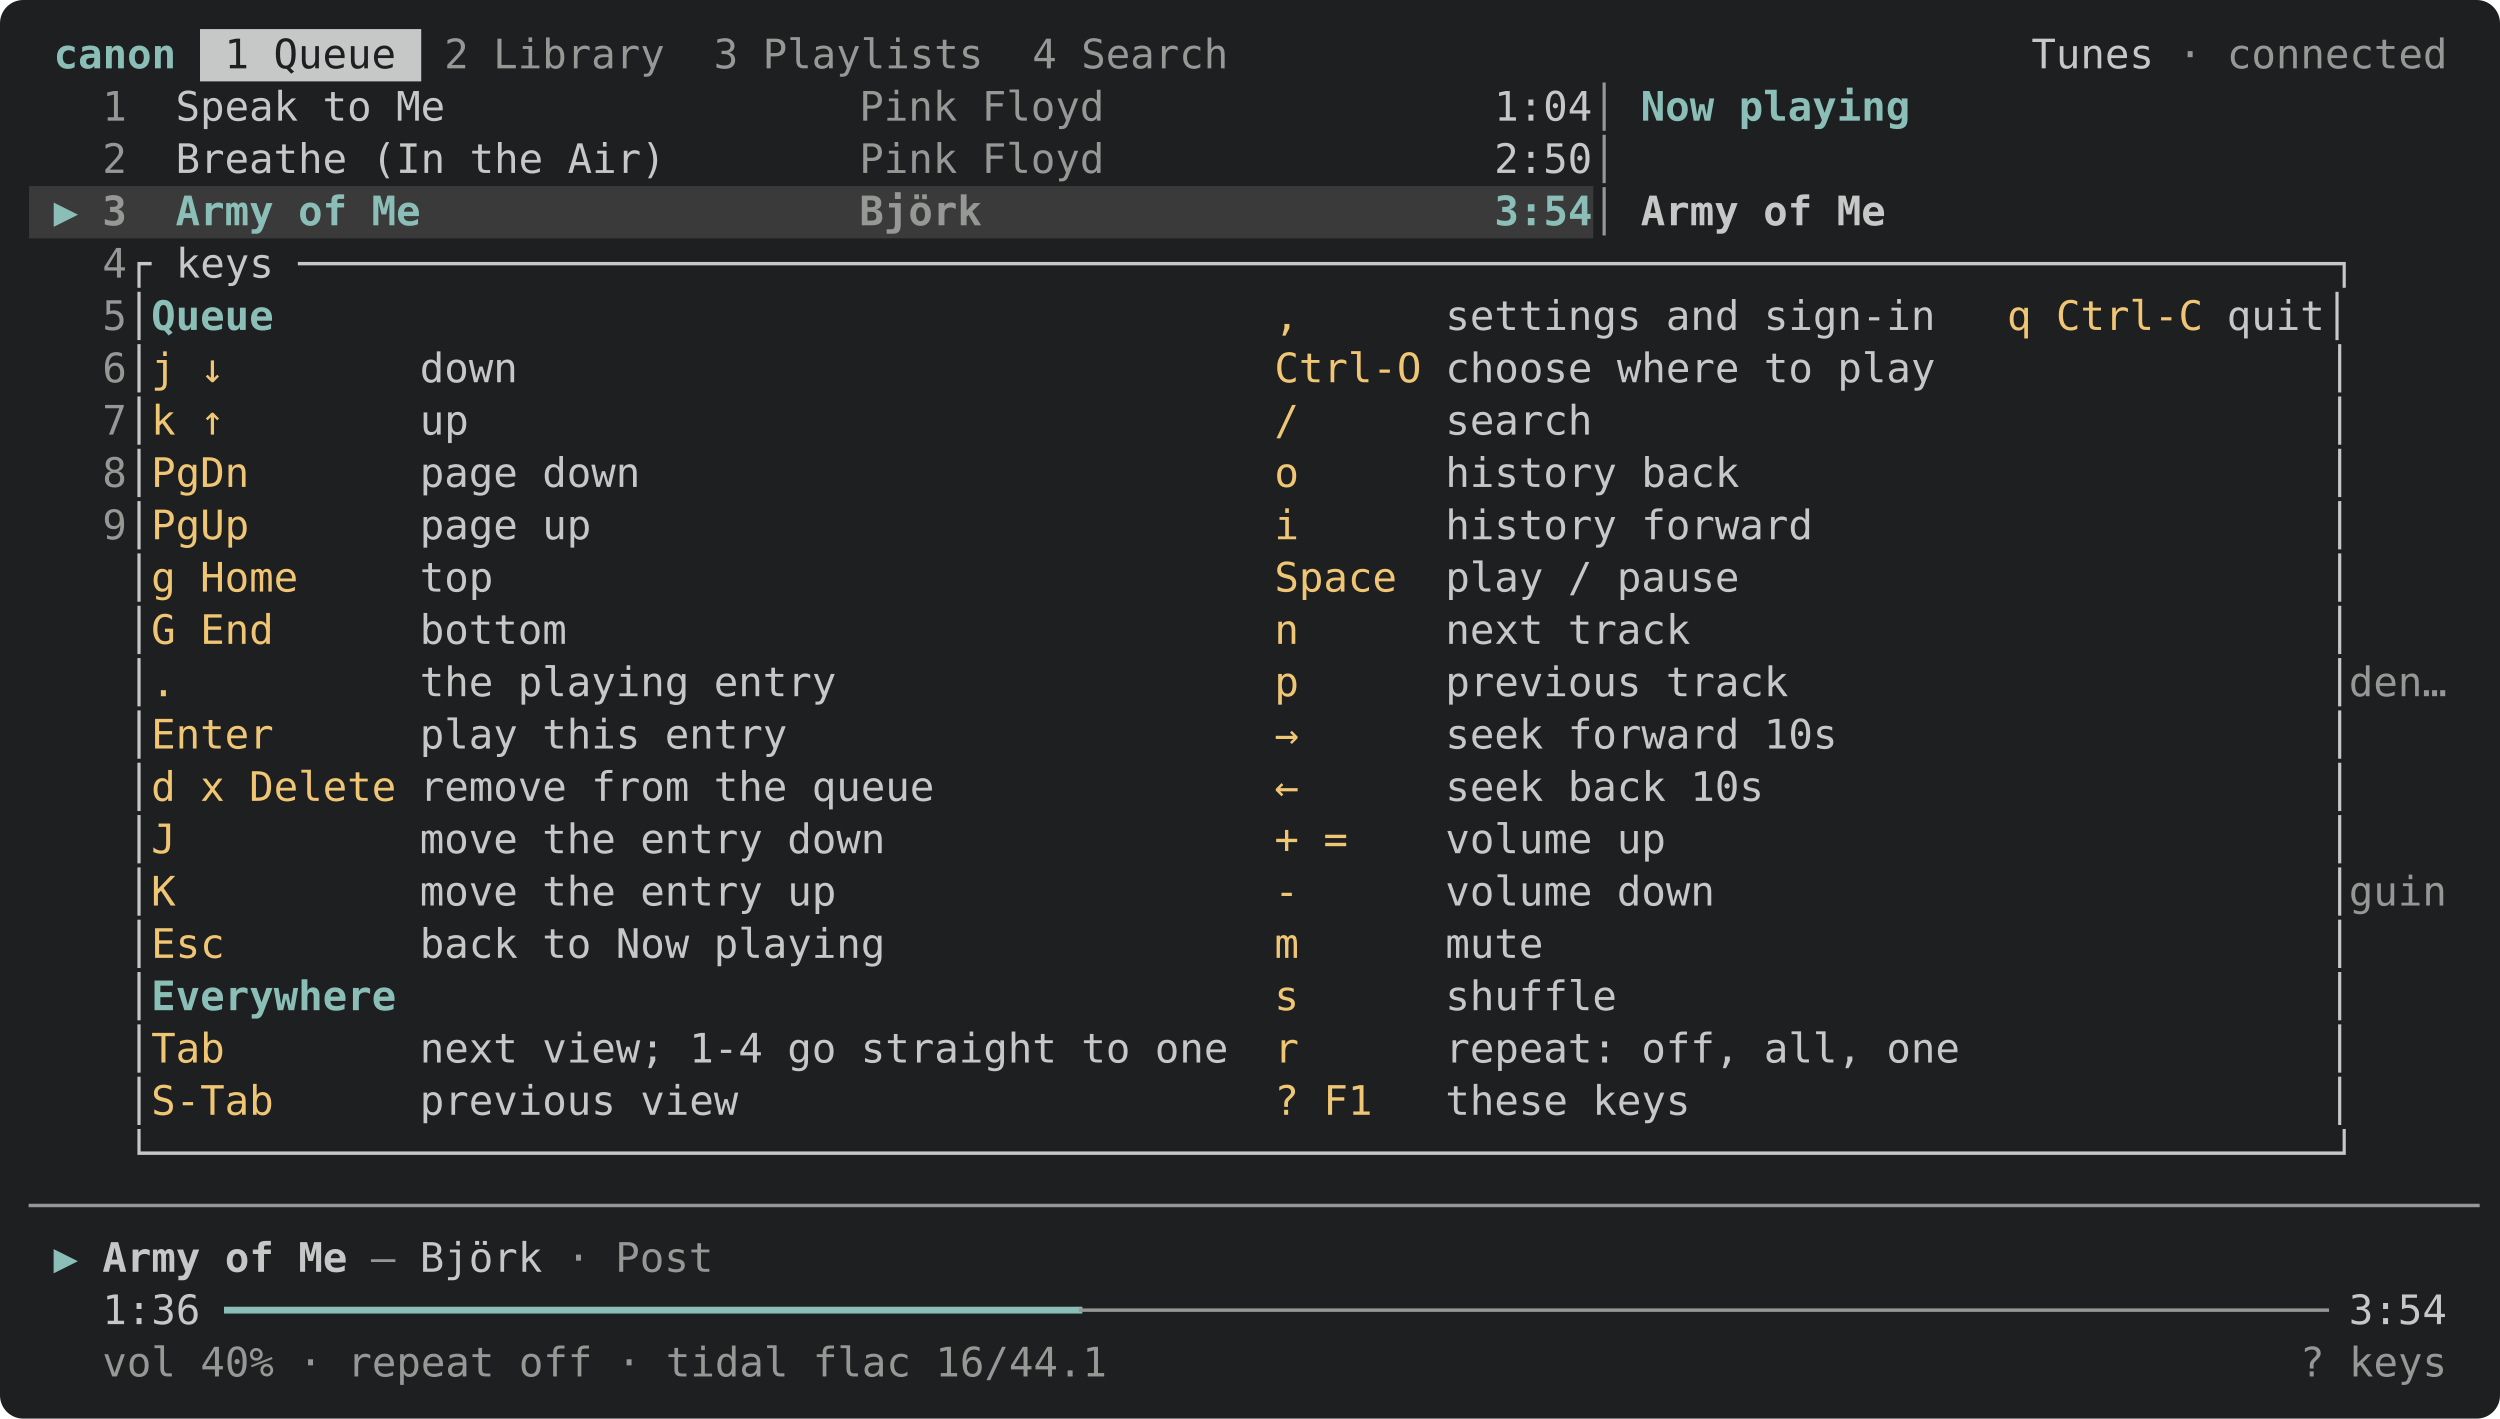
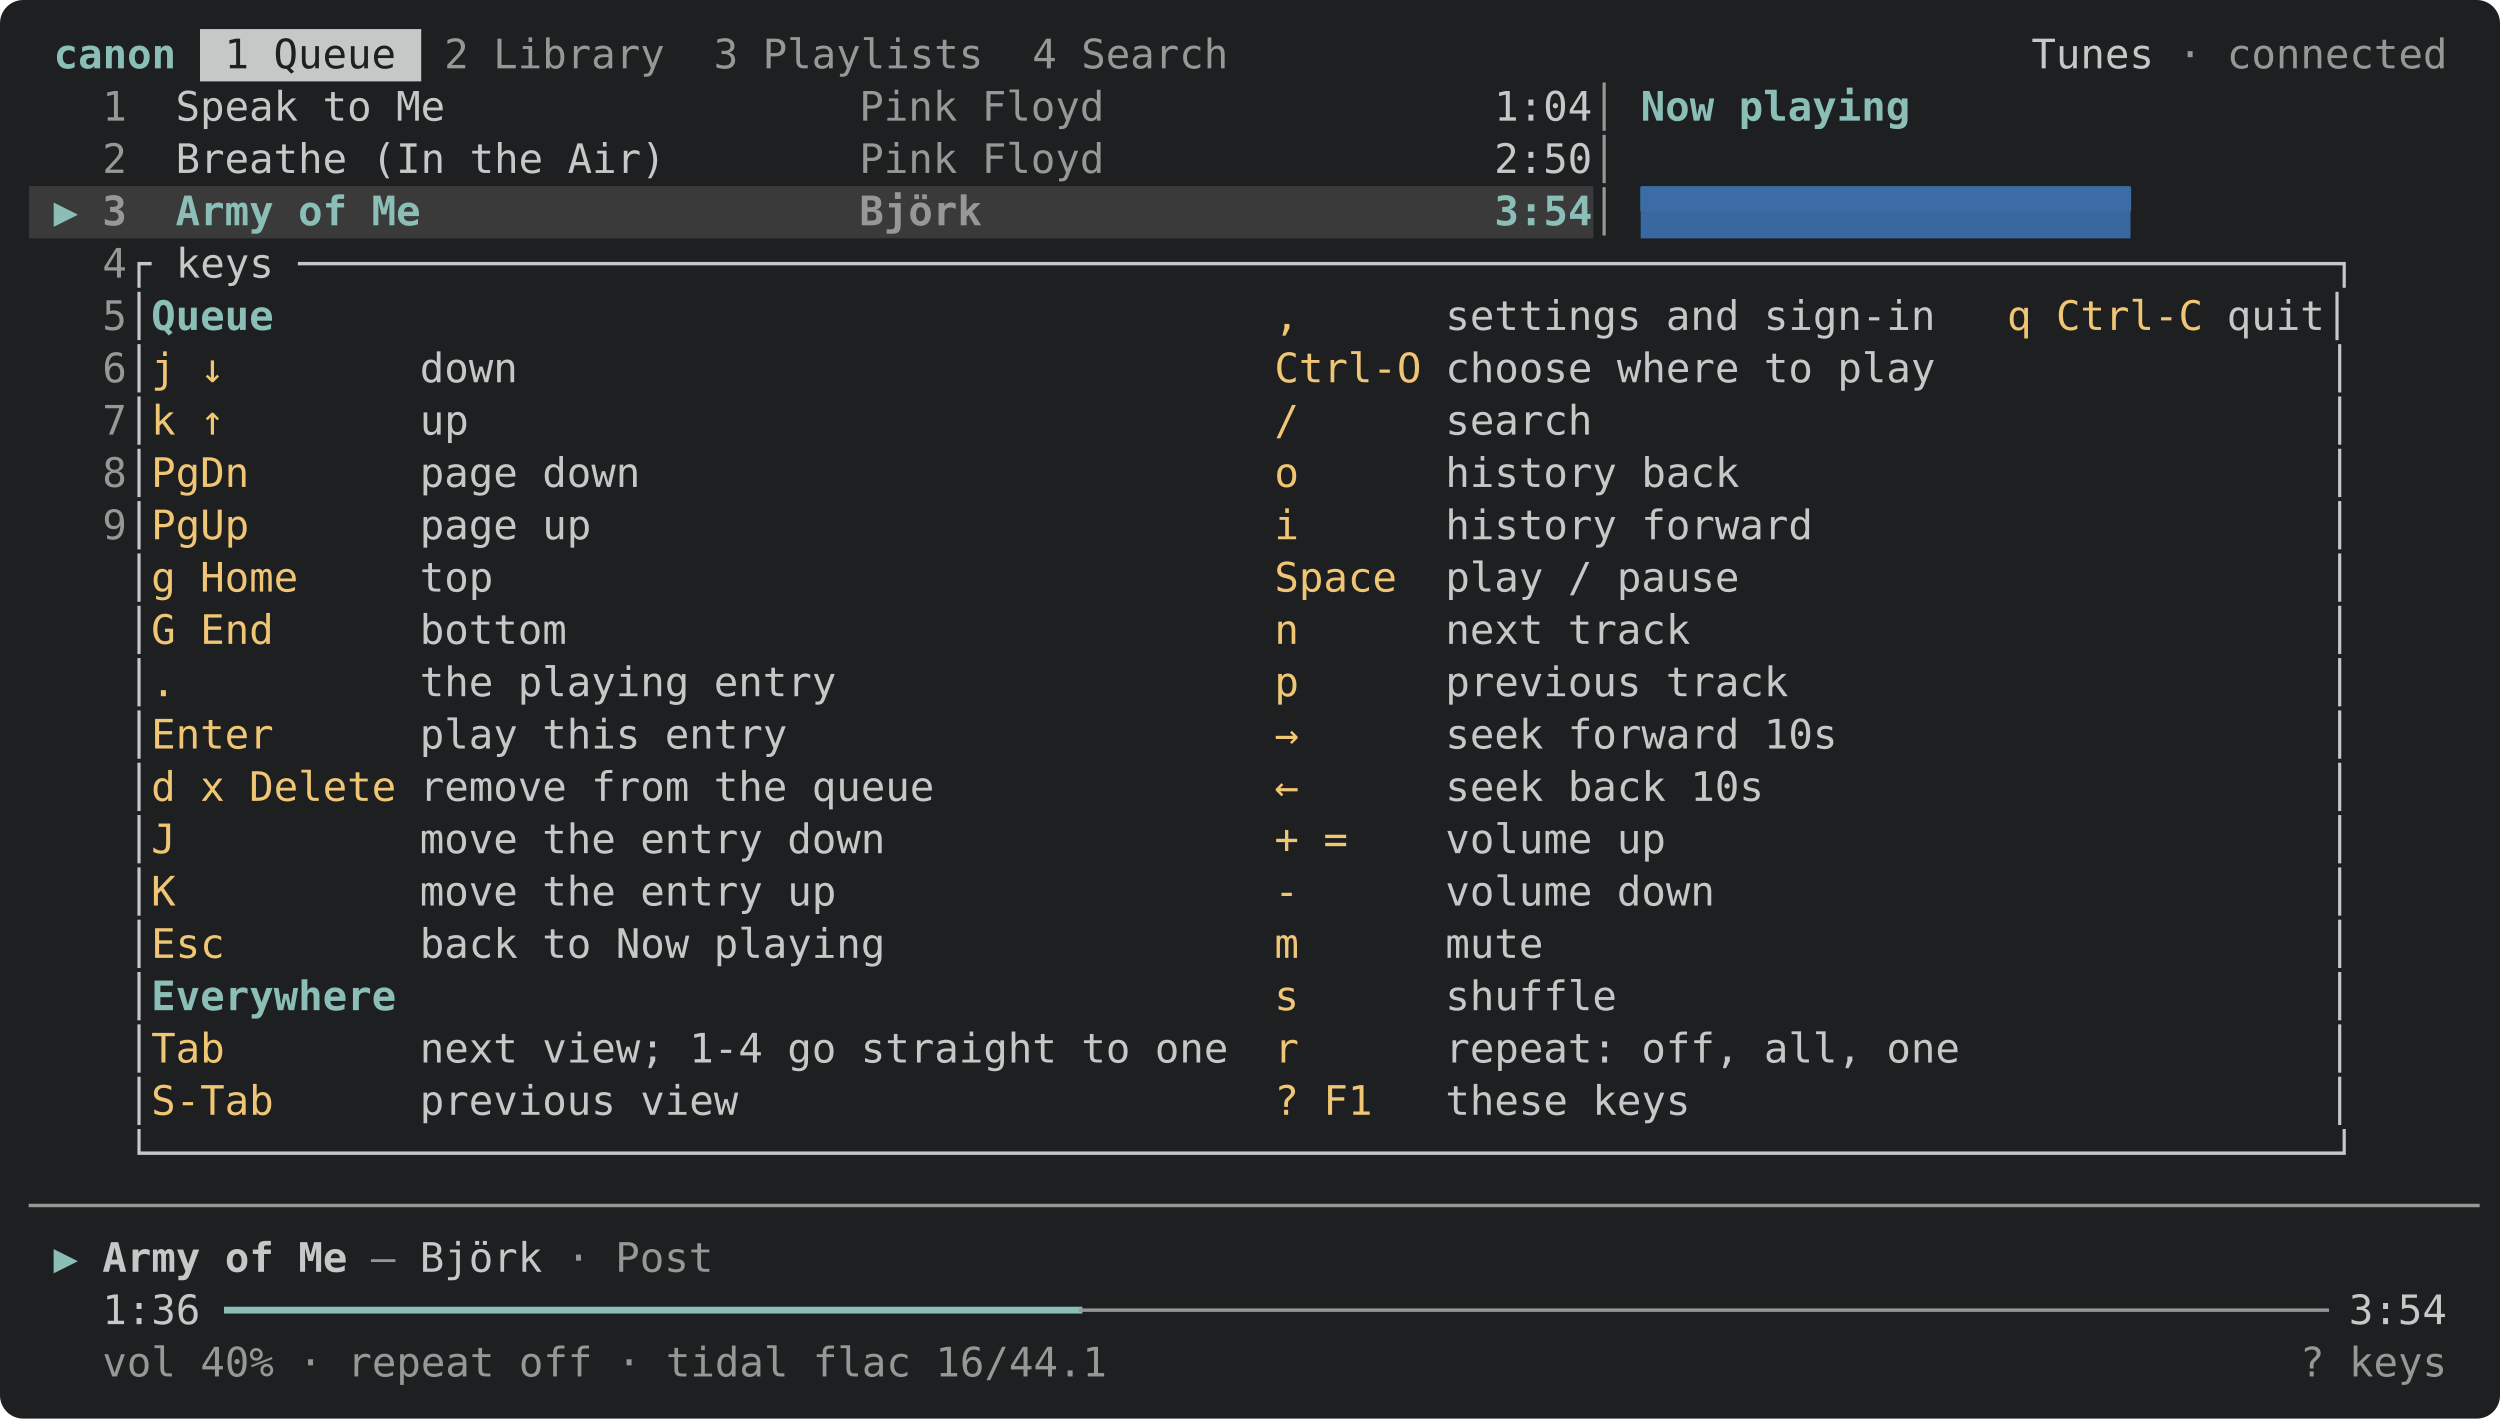
<svg xmlns="http://www.w3.org/2000/svg" width="860" height="488" viewBox="0 0 860 488" font-family="ui-monospace,'SF Mono','DejaVu Sans Mono',Menlo,Consolas,monospace" font-size="14">
  <style>
text{white-space:pre}
.b0{fill:#c5c8c6}
.b1{fill:#3a3a3a}
+ .b2{fill:#3968a0}
.s0{fill:#8abeb7;font-weight:bold}
.s1{fill:#1d1f21}
.s2{fill:#969896}
.s3{fill:#969896;font-weight:bold}
- .s4{font-weight:bold}
+ .s4{fill:#3b6ca5}
.s5{fill:#f0c674}
.s6{fill:#8abeb7}
+ .s7{font-weight:bold}
</style>
  <rect x="0" y="0" width="860" height="488" rx="8" fill="#1d1f21" />
  <rect class="b0" x="68.8" y="10.0" width="76.1" height="18.0" />
  <rect class="b1" x="10.0" y="64.0" width="538.1" height="18.0" />
+   <rect class="b2" x="564.4" y="64.0" width="168.5" height="18.0" />
  <g fill="#c5c8c6">
    <text xml:space="preserve" y="23.5">
      <tspan x="10.0" class="s0"> canon</tspan>
      <tspan x="68.8" class="s1"> 1 Queue</tspan>
      <tspan x="152.8" class="s2">2 Library  3 Playlists  4 Search</tspan>
      <tspan x="698.8">Tunes</tspan>
      <tspan x="749.2" class="s2">· connected</tspan>
    </text>
    <text xml:space="preserve" y="41.5">
      <tspan x="35.2" class="s2">1</tspan>
      <tspan x="60.4">Speak to Me</tspan>
      <tspan x="295.6" class="s2">Pink Floyd</tspan>
      <tspan x="514.0">1:04</tspan>
      <tspan x="547.6" class="s2">│</tspan>
      <tspan x="564.4" class="s0">Now playing</tspan>
    </text>
    <text xml:space="preserve" y="59.5">
      <tspan x="35.2" class="s2">2</tspan>
      <tspan x="60.4">Breathe (In the Air)</tspan>
      <tspan x="295.6" class="s2">Pink Floyd</tspan>
      <tspan x="514.0">2:50</tspan>
      <tspan x="547.6" class="s2">│</tspan>
    </text>
    <text xml:space="preserve" y="77.5">
      <tspan x="10.0" class="s0"> ▶</tspan>
      <tspan x="35.2" class="s3">3</tspan>
      <tspan x="60.4" class="s0">Army of Me</tspan>
      <tspan x="295.6" class="s3">Björk</tspan>
      <tspan x="488.8" class="s0">   3:54</tspan>
      <tspan x="547.6" class="s2">│</tspan>
-       <tspan x="564.4" class="s4">Army of Me</tspan>
+       <tspan x="564.4" class="s4">▀▀▀▀▀▀▀▀▀▀▀▀▀▀▀▀▀▀▀▀</tspan>
    </text>
    <text xml:space="preserve" y="95.5">
      <tspan x="35.2" class="s2">4</tspan>
      <tspan x="43.6">┌ keys ───────────────────────────────────────────────────────────────────────────────────┐</tspan>
    </text>
    <text xml:space="preserve" y="113.5">
      <tspan x="35.2" class="s2">5</tspan>
      <tspan x="43.6">│</tspan>
      <tspan x="52.0" class="s0">Queue</tspan>
      <tspan x="438.4" class="s5">,</tspan>
      <tspan x="497.2">settings and sign-in</tspan>
      <tspan x="690.4" class="s5">q Ctrl-C</tspan>
      <tspan x="766.0">quit│</tspan>
    </text>
    <text xml:space="preserve" y="131.5">
      <tspan x="35.2" class="s2">6</tspan>
      <tspan x="43.6">│</tspan>
      <tspan x="52.0" class="s5">j ↓</tspan>
      <tspan x="144.4">down</tspan>
      <tspan x="438.4" class="s5">Ctrl-O</tspan>
      <tspan x="497.2">choose where to play                │</tspan>
    </text>
    <text xml:space="preserve" y="149.5">
      <tspan x="35.2" class="s2">7</tspan>
      <tspan x="43.6">│</tspan>
      <tspan x="52.0" class="s5">k ↑</tspan>
      <tspan x="144.4">up</tspan>
      <tspan x="438.4" class="s5">/</tspan>
      <tspan x="497.2">search                              │</tspan>
    </text>
    <text xml:space="preserve" y="167.5">
      <tspan x="35.2" class="s2">8</tspan>
      <tspan x="43.6">│</tspan>
      <tspan x="52.0" class="s5">PgDn</tspan>
      <tspan x="144.4">page down</tspan>
      <tspan x="438.4" class="s5">o</tspan>
      <tspan x="497.2">history back                        │</tspan>
    </text>
    <text xml:space="preserve" y="185.5">
      <tspan x="35.2" class="s2">9</tspan>
      <tspan x="43.6">│</tspan>
      <tspan x="52.0" class="s5">PgUp</tspan>
      <tspan x="144.4">page up</tspan>
      <tspan x="438.4" class="s5">i</tspan>
      <tspan x="497.2">history forward                     │</tspan>
    </text>
    <text xml:space="preserve" y="203.5">
      <tspan x="43.6">│</tspan>
      <tspan x="52.0" class="s5">g Home</tspan>
      <tspan x="144.4">top</tspan>
      <tspan x="438.4" class="s5">Space</tspan>
      <tspan x="497.2">play / pause                        │</tspan>
    </text>
    <text xml:space="preserve" y="221.5">
      <tspan x="43.6">│</tspan>
      <tspan x="52.0" class="s5">G End</tspan>
      <tspan x="144.4">bottom</tspan>
      <tspan x="438.4" class="s5">n</tspan>
      <tspan x="497.2">next track                          │</tspan>
    </text>
    <text xml:space="preserve" y="239.5">
      <tspan x="43.6">│</tspan>
      <tspan x="52.0" class="s5">.</tspan>
      <tspan x="144.4">the playing entry</tspan>
      <tspan x="438.4" class="s5">p</tspan>
      <tspan x="497.2">previous track                      │</tspan>
-       <tspan x="808.0" class="s2">den…</tspan>
    </text>
    <text xml:space="preserve" y="257.5">
      <tspan x="43.6">│</tspan>
      <tspan x="52.0" class="s5">Enter</tspan>
      <tspan x="144.4">play this entry</tspan>
      <tspan x="438.4" class="s5">→</tspan>
      <tspan x="497.2">seek forward 10s                    │</tspan>
    </text>
    <text xml:space="preserve" y="275.5">
      <tspan x="43.6">│</tspan>
      <tspan x="52.0" class="s5">d x Delete</tspan>
      <tspan x="144.4">remove from the queue</tspan>
      <tspan x="438.4" class="s5">←</tspan>
      <tspan x="497.2">seek back 10s                       │</tspan>
    </text>
    <text xml:space="preserve" y="293.5">
      <tspan x="43.6">│</tspan>
      <tspan x="52.0" class="s5">J</tspan>
      <tspan x="144.4">move the entry down</tspan>
      <tspan x="438.4" class="s5">+ =</tspan>
      <tspan x="497.2">volume up                           │</tspan>
    </text>
    <text xml:space="preserve" y="311.5">
      <tspan x="43.6">│</tspan>
      <tspan x="52.0" class="s5">K</tspan>
      <tspan x="144.4">move the entry up</tspan>
      <tspan x="438.4" class="s5">-</tspan>
      <tspan x="497.2">volume down                         │</tspan>
-       <tspan x="808.0" class="s2">guin</tspan>
    </text>
    <text xml:space="preserve" y="329.5">
      <tspan x="43.6">│</tspan>
      <tspan x="52.0" class="s5">Esc</tspan>
      <tspan x="144.4">back to Now playing</tspan>
      <tspan x="438.4" class="s5">m</tspan>
      <tspan x="497.2">mute                                │</tspan>
    </text>
    <text xml:space="preserve" y="347.5">
      <tspan x="43.6">│</tspan>
      <tspan x="52.0" class="s0">Everywhere</tspan>
      <tspan x="438.4" class="s5">s</tspan>
      <tspan x="497.2">shuffle                             │</tspan>
    </text>
    <text xml:space="preserve" y="365.5">
      <tspan x="43.6">│</tspan>
      <tspan x="52.0" class="s5">Tab</tspan>
      <tspan x="144.4">next view; 1-4 go straight to one</tspan>
      <tspan x="438.4" class="s5">r</tspan>
      <tspan x="497.2">repeat: off, all, one               │</tspan>
    </text>
    <text xml:space="preserve" y="383.5">
      <tspan x="43.6">│</tspan>
      <tspan x="52.0" class="s5">S-Tab</tspan>
      <tspan x="144.4">previous view</tspan>
      <tspan x="438.4" class="s5">? F1</tspan>
      <tspan x="497.2">these keys                          │</tspan>
    </text>
    <text xml:space="preserve" y="401.5">
      <tspan x="43.6">└─────────────────────────────────────────────────────────────────────────────────────────┘</tspan>
    </text>
    <text xml:space="preserve" y="419.5">
      <tspan x="10.0" class="s2">────────────────────────────────────────────────────────────────────────────────────────────────────</tspan>
    </text>
    <text xml:space="preserve" y="437.5">
      <tspan x="18.4" class="s6">▶</tspan>
-       <tspan x="35.2" class="s4">Army of Me</tspan>
+       <tspan x="35.2" class="s7">Army of Me</tspan>
      <tspan x="127.6" class="s2">—</tspan>
      <tspan x="144.4">Björk</tspan>
      <tspan x="194.8" class="s2">· Post</tspan>
    </text>
    <text xml:space="preserve" y="455.5">
      <tspan x="35.2">1:36</tspan>
      <tspan x="77.2" class="s6">━━━━━━━━━━━━━━━━━━━━━━━━━━━━━━━━━━━</tspan>
      <tspan x="371.2" class="s2">───────────────────────────────────────────────────</tspan>
      <tspan x="808.0">3:54</tspan>
    </text>
    <text xml:space="preserve" y="473.5">
      <tspan x="35.2" class="s2">vol 40% · repeat off · tidal flac 16/44.1</tspan>
      <tspan x="791.2" class="s2">? keys</tspan>
    </text>
  </g>
</svg>
